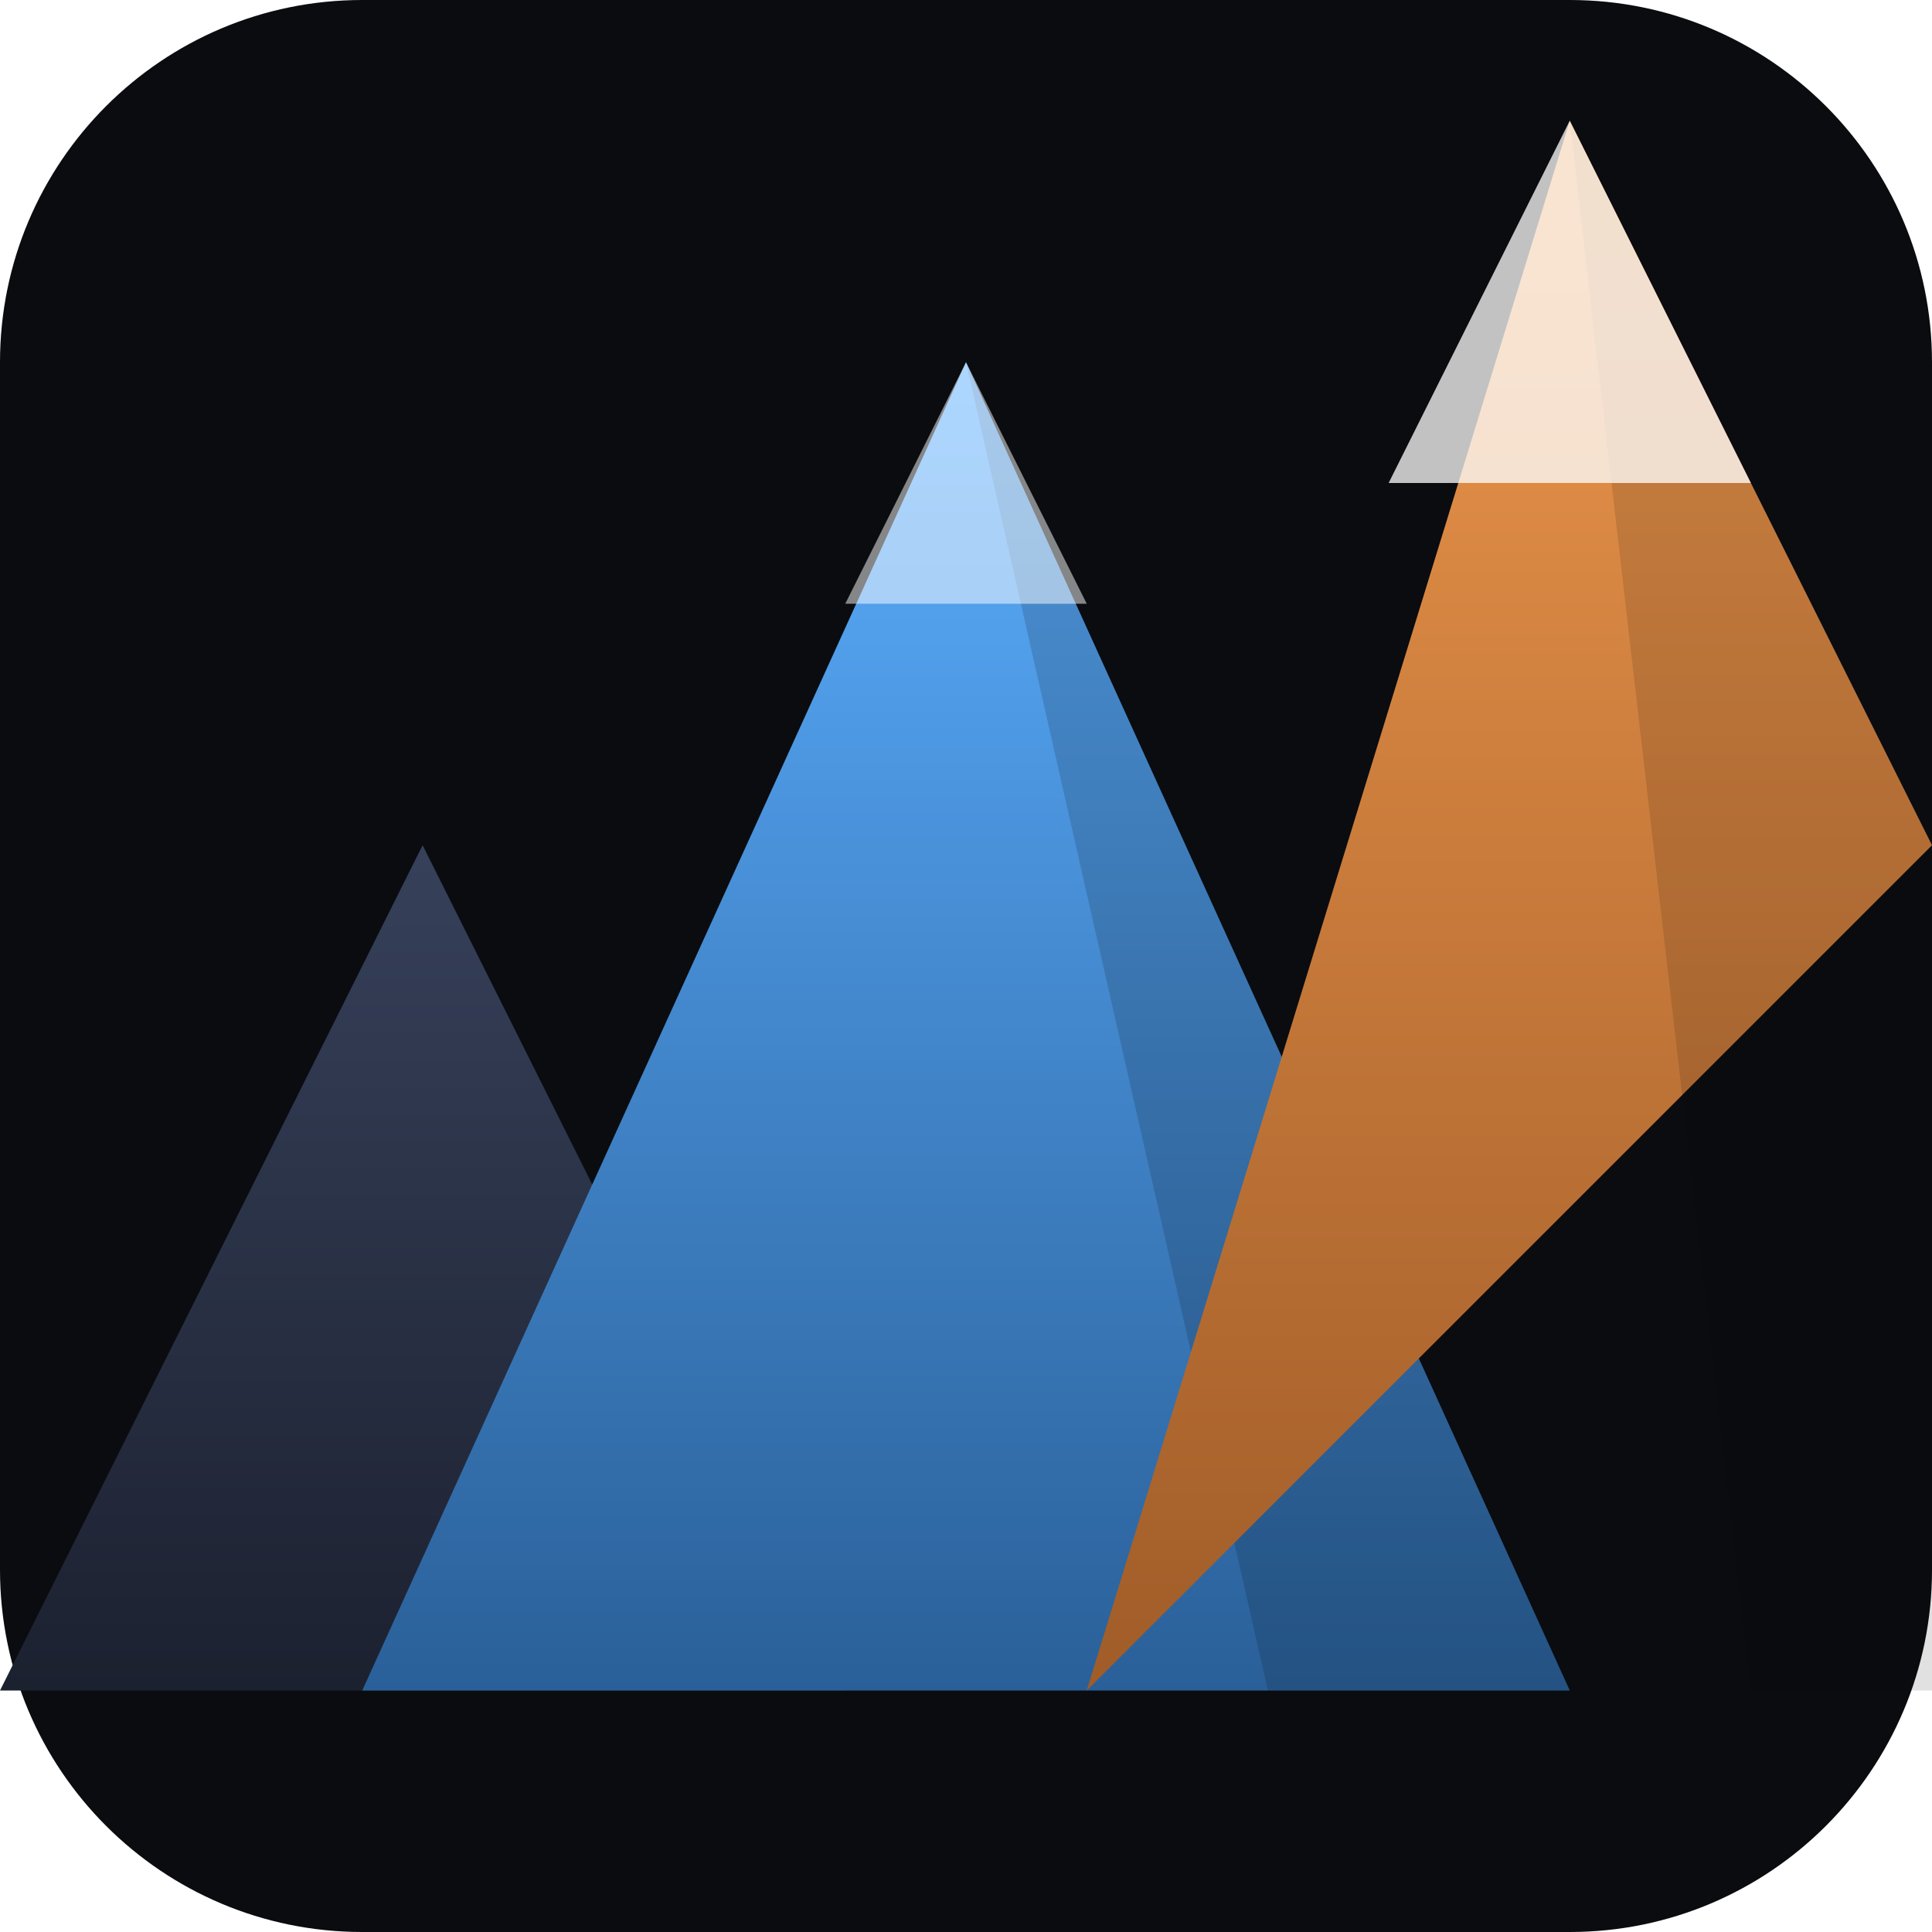
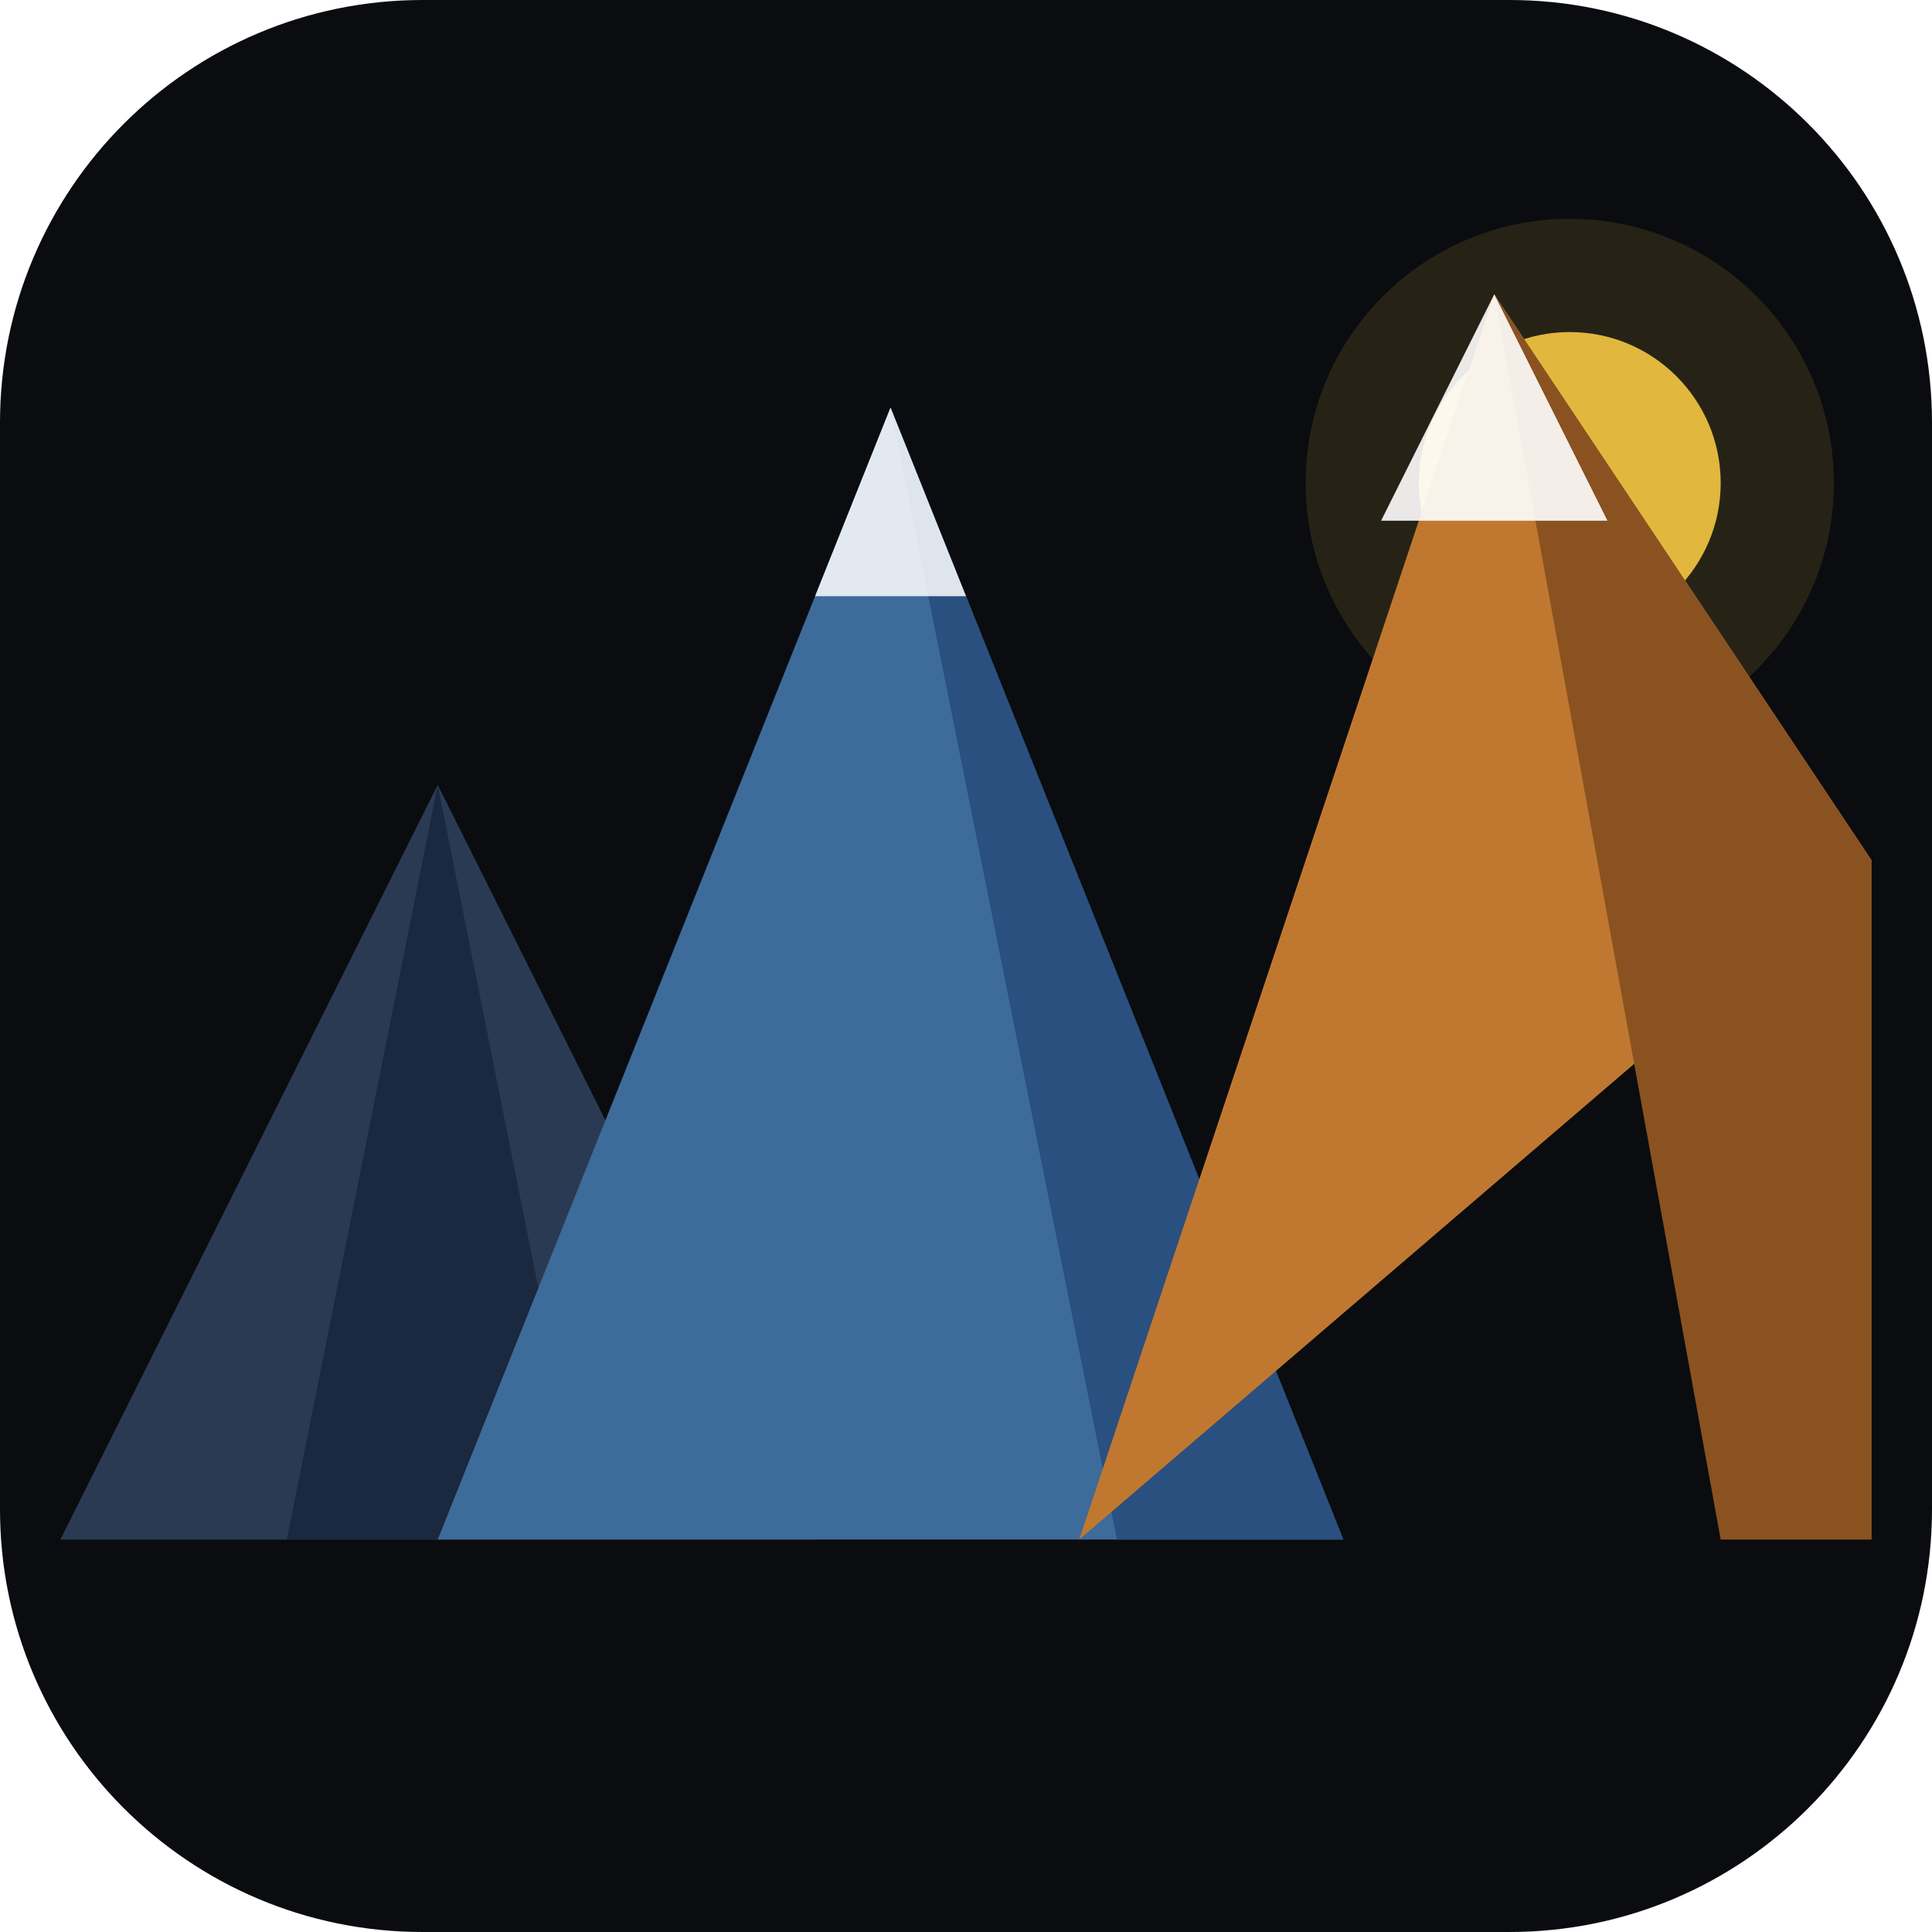
<svg xmlns="http://www.w3.org/2000/svg" width="32" height="32" viewBox="0 0 32 32" fill="none">
-   <rect width="32" height="32" rx="6" fill="#0A0C10" />
-   <defs>
-     <linearGradient id="fp-main" x1="24" y1="4" x2="24" y2="28" gradientUnits="userSpaceOnUse">
-       <stop offset="0%" stop-color="#E8934A" />
-       <stop offset="100%" stop-color="#A05C28" />
-     </linearGradient>
-     <linearGradient id="fp-mid" x1="16" y1="6" x2="16" y2="28" gradientUnits="userSpaceOnUse">
-       <stop offset="0%" stop-color="#5BAEFF" />
-       <stop offset="100%" stop-color="#2A6099" />
-     </linearGradient>
-     <linearGradient id="fp-left" x1="7" y1="12" x2="7" y2="28" gradientUnits="userSpaceOnUse">
-       <stop offset="0%" stop-color="#3A4560" />
-       <stop offset="100%" stop-color="#1C2130" />
-     </linearGradient>
-   </defs>
-   <polygon points="0,28 7,14 14,28" fill="url(#fp-left)" />
-   <polygon points="6,28 16,6 26,28" fill="url(#fp-mid)" />
-   <polygon points="16,6 26,28 21,28" fill="rgba(0,0,0,0.15)" />
-   <polygon points="18,28 26,2 32,14" fill="url(#fp-main)" />
-   <polygon points="26,2 32,14 32,28 29,28" fill="rgba(0,0,0,0.12)" />
-   <polygon points="26,2 23,8 29,8" fill="rgba(255,255,255,0.75)" />
-   <polygon points="16,6 14,10 18,10" fill="rgba(255,255,255,0.5)" />
+   <rect width="32" height="32" rx="7" fill="#0A0C10" />
+   <g transform="translate(1, 3) scale(0.625)">
+     <ellipse cx="40" cy="8" rx="7" ry="7" fill="#F5C842" opacity="0.12" />
+     <ellipse cx="40" cy="8" rx="4" ry="4" fill="#F5C842" opacity="0.9" />
+     <polygon points="0,36 10,16 20,36" fill="#2A3A52" />
+     <polygon points="6,36 10,16 14,36" fill="#1A2840" />
+     <polygon points="10,36 22,6 34,36" fill="#3D6B9A" />
+     <polygon points="22,6 34,36 28,36" fill="#2A5080" />
+     <polygon points="22,6 20,11 24,11" fill="rgba(255,255,255,0.85)" />
+     <polygon points="27,36 38,3 48,18" fill="#C07830" />
+     <polygon points="38,3 48,18 48,36 44,36" fill="#8A5220" />
+     <polygon points="38,3 35,9 41,9" fill="rgba(255,255,255,0.9)" />
+   </g>
</svg>
